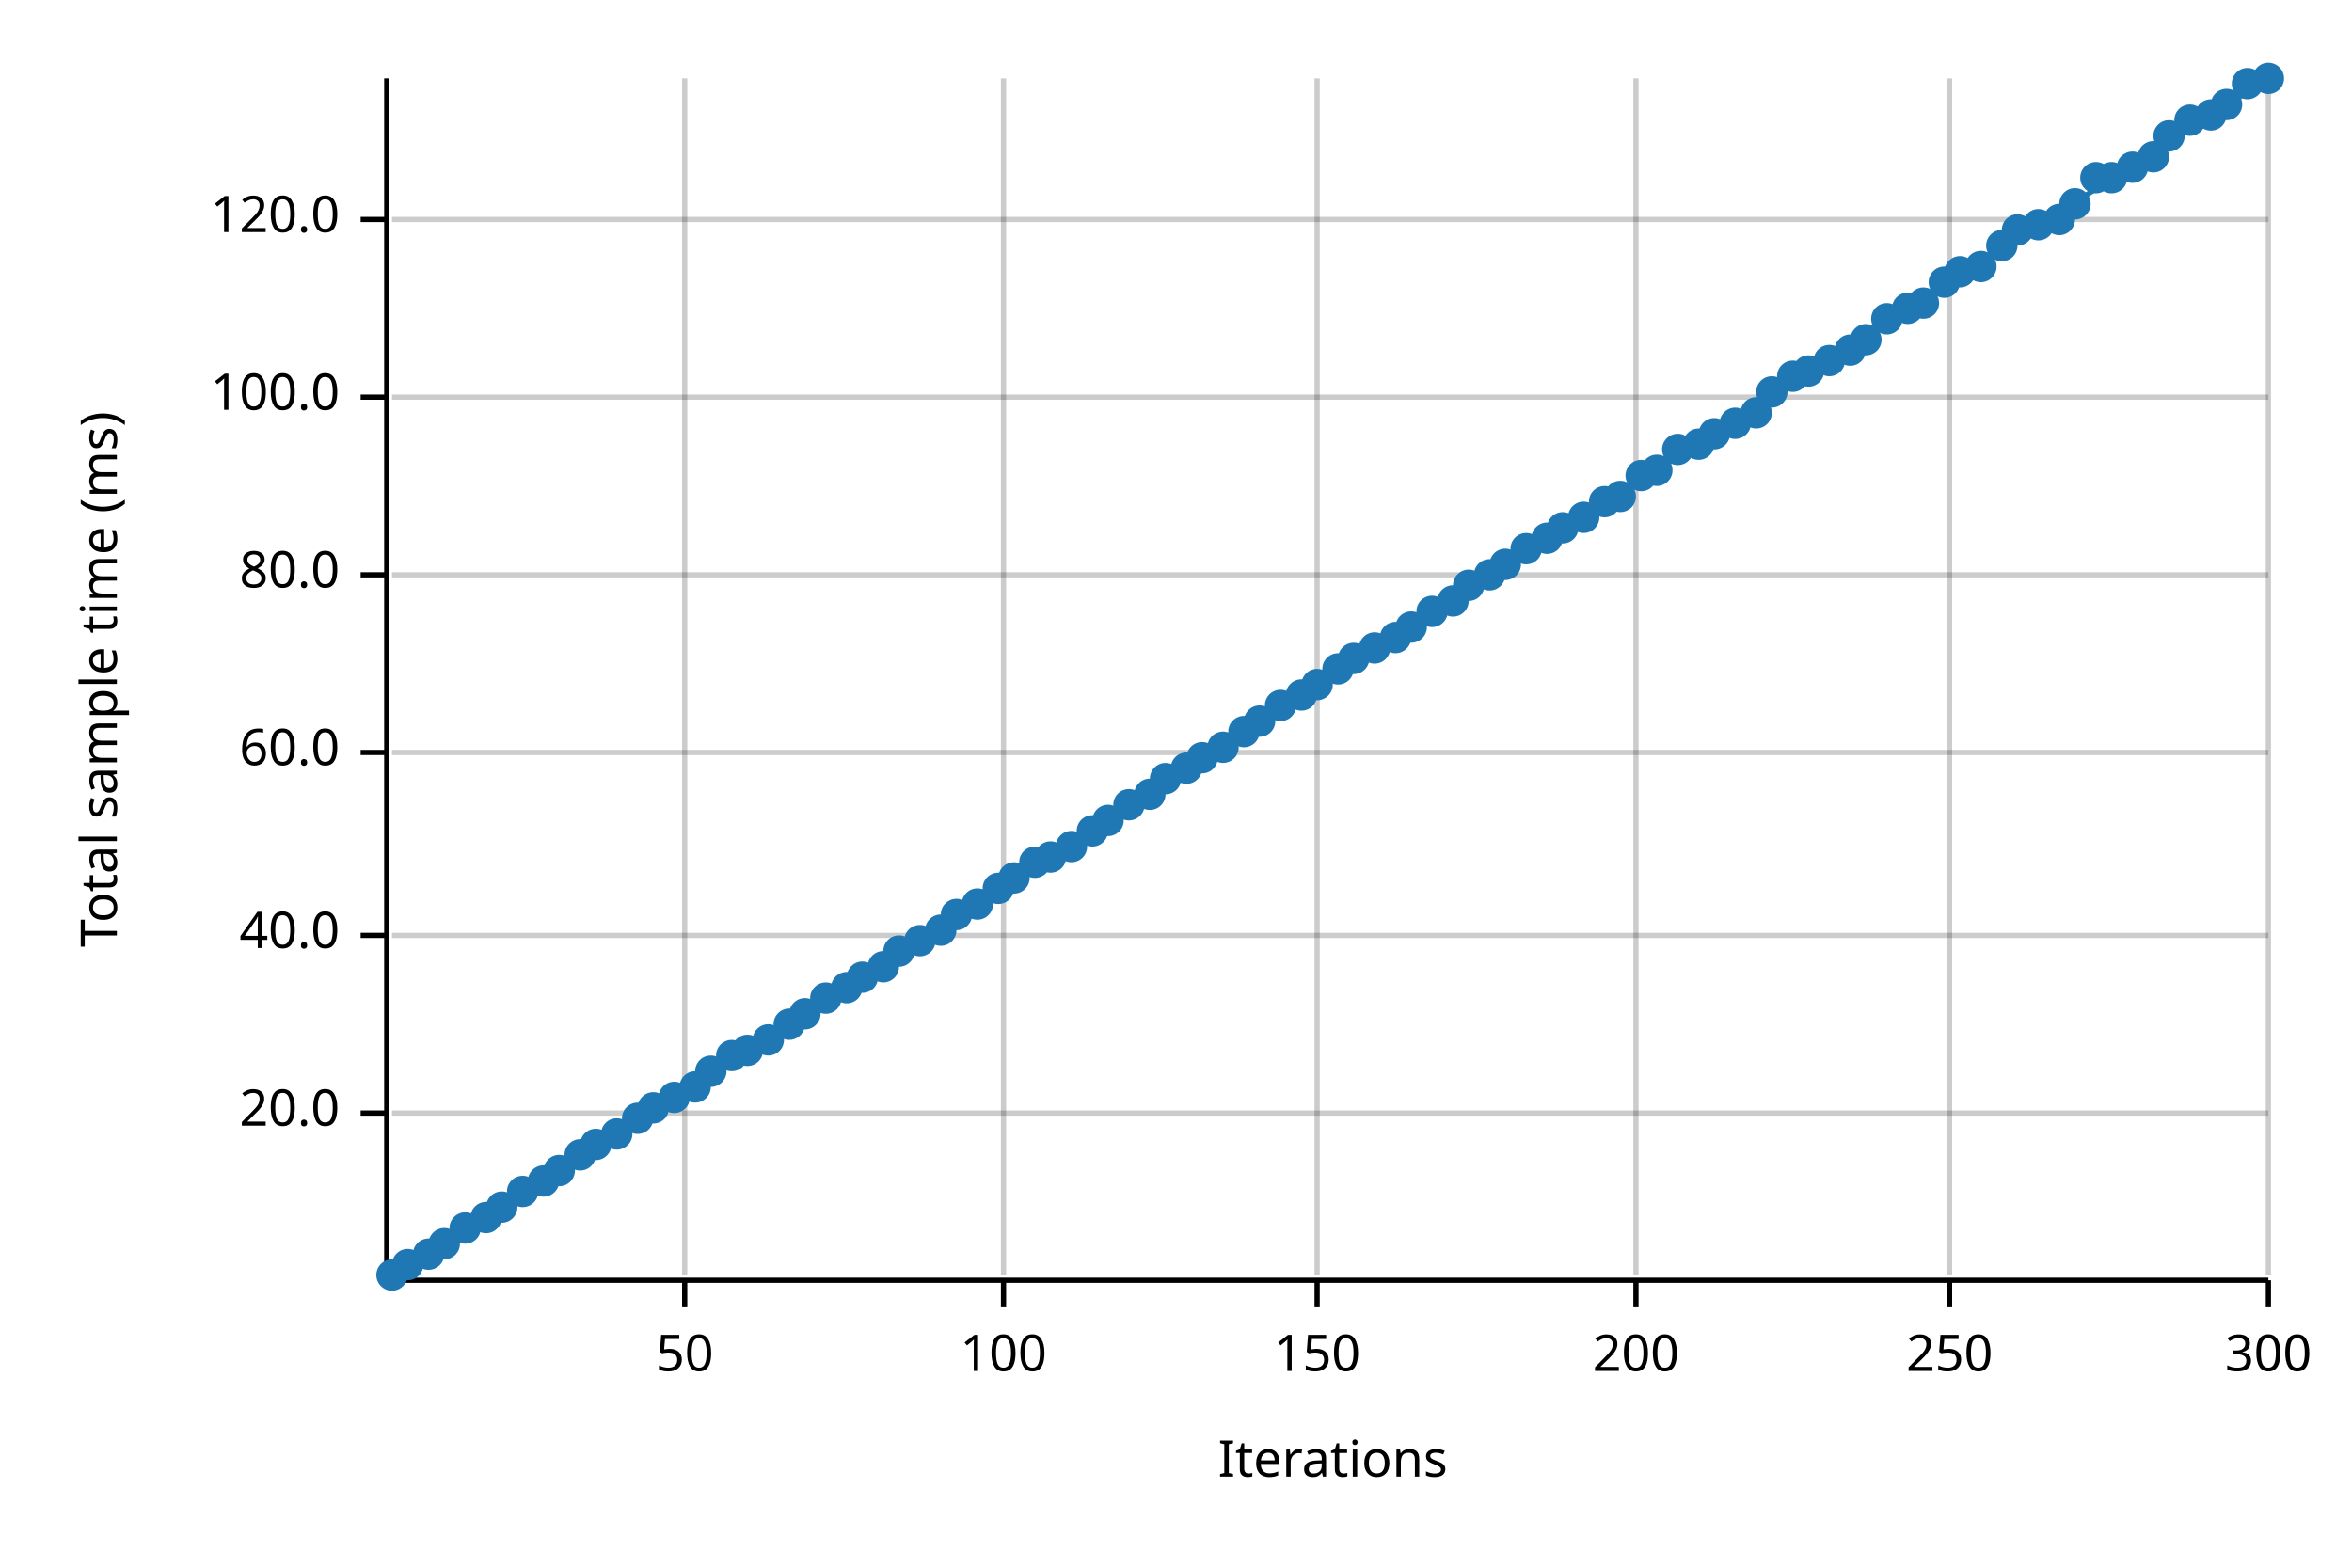
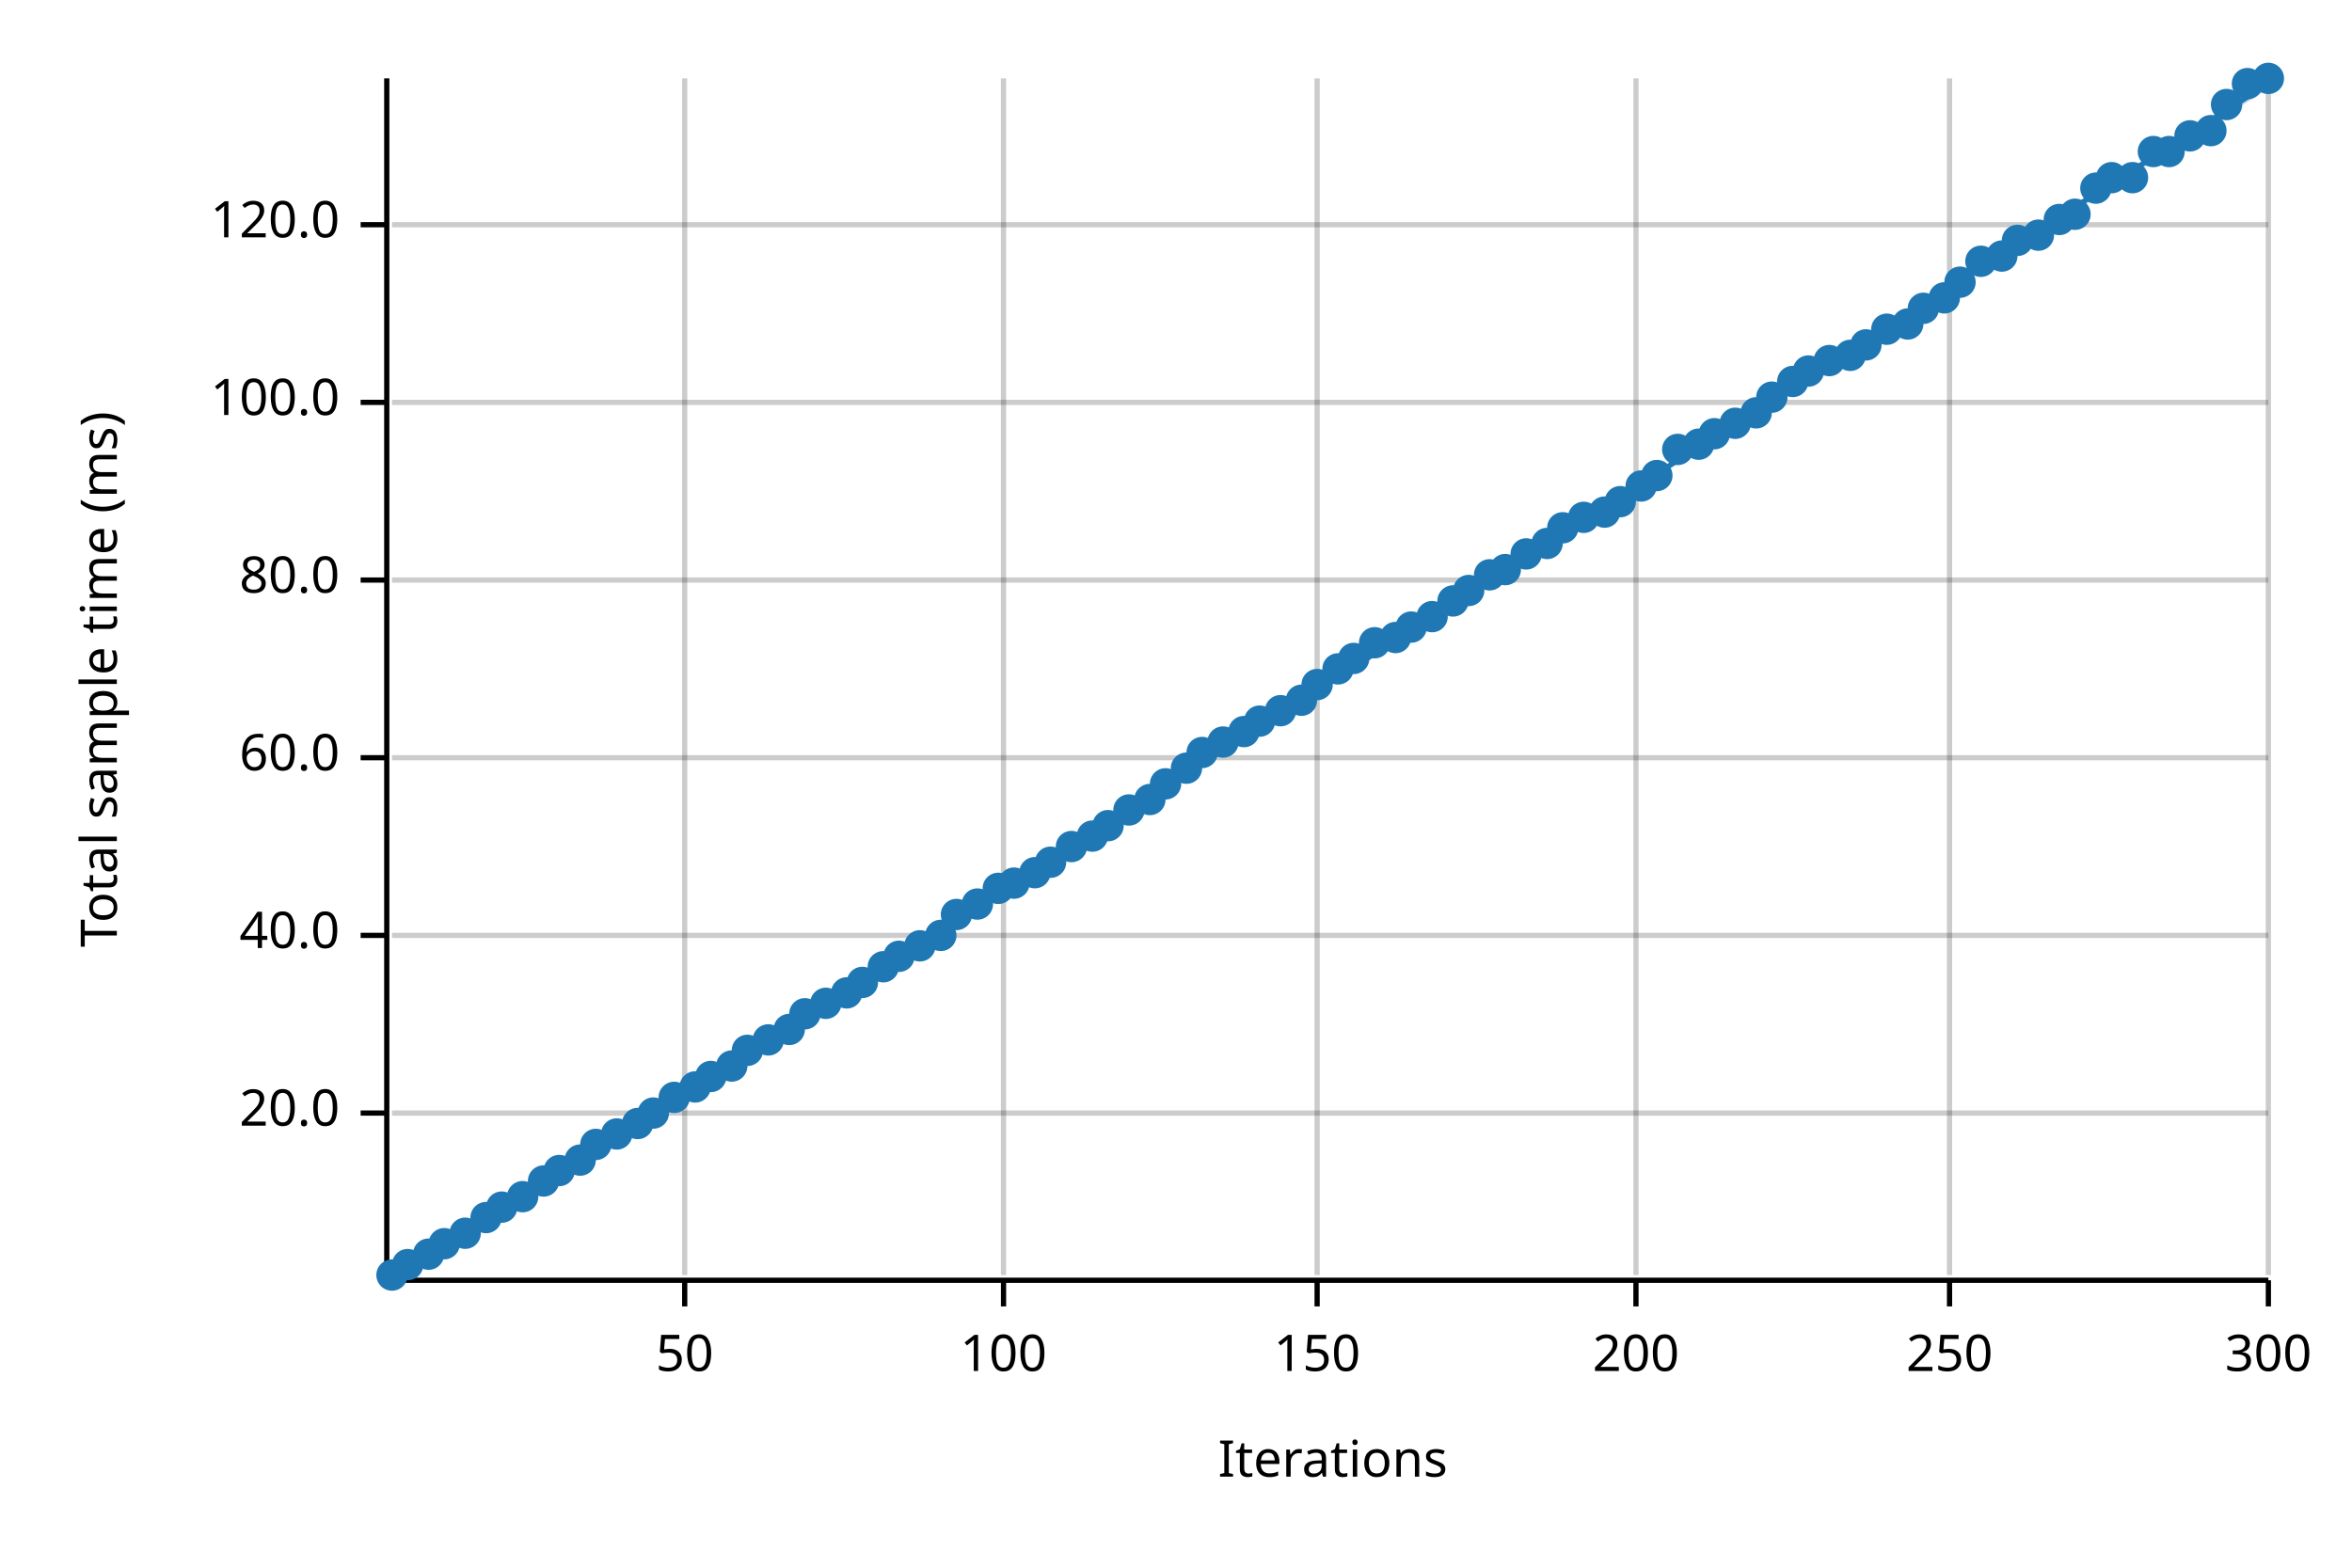
<svg xmlns="http://www.w3.org/2000/svg" width="450" height="300" viewBox="0 0 450 300">
  <text x="15" y="130" dy="0.76em" text-anchor="middle" font-family="sans-serif" font-size="9.677" opacity="1" fill="#000000" transform="rotate(270, 15, 130)">
Total sample time (ms)
</text>
  <text x="255" y="285" dy="-0.5ex" text-anchor="middle" font-family="sans-serif" font-size="9.677" opacity="1" fill="#000000">
Iterations
</text>
  <line opacity="0.2" stroke="#000000" stroke-width="1" x1="131" y1="244" x2="131" y2="15" />
  <line opacity="0.2" stroke="#000000" stroke-width="1" x1="192" y1="244" x2="192" y2="15" />
  <line opacity="0.2" stroke="#000000" stroke-width="1" x1="252" y1="244" x2="252" y2="15" />
  <line opacity="0.2" stroke="#000000" stroke-width="1" x1="313" y1="244" x2="313" y2="15" />
  <line opacity="0.2" stroke="#000000" stroke-width="1" x1="373" y1="244" x2="373" y2="15" />
  <line opacity="0.2" stroke="#000000" stroke-width="1" x1="434" y1="244" x2="434" y2="15" />
  <line opacity="0.2" stroke="#000000" stroke-width="1" x1="75" y1="213" x2="434" y2="213" />
  <line opacity="0.2" stroke="#000000" stroke-width="1" x1="75" y1="179" x2="434" y2="179" />
-   <line opacity="0.2" stroke="#000000" stroke-width="1" x1="75" y1="144" x2="434" y2="144" />
-   <line opacity="0.2" stroke="#000000" stroke-width="1" x1="75" y1="110" x2="434" y2="110" />
-   <line opacity="0.2" stroke="#000000" stroke-width="1" x1="75" y1="76" x2="434" y2="76" />
-   <line opacity="0.2" stroke="#000000" stroke-width="1" x1="75" y1="42" x2="434" y2="42" />
+   <line opacity="0.2" stroke="#000000" stroke-width="1" x1="75" y1="145" x2="434" y2="145" />
+   <line opacity="0.2" stroke="#000000" stroke-width="1" x1="75" y1="111" x2="434" y2="111" />
+   <line opacity="0.2" stroke="#000000" stroke-width="1" x1="75" y1="77" x2="434" y2="77" />
+   <line opacity="0.2" stroke="#000000" stroke-width="1" x1="75" y1="43" x2="434" y2="43" />
  <polyline fill="none" opacity="1" stroke="#000000" stroke-width="1" points="74,15 74,244 " />
  <text x="65" y="213" dy="0.5ex" text-anchor="end" font-family="sans-serif" font-size="9.677" opacity="1" fill="#000000">
20.0
</text>
  <polyline fill="none" opacity="1" stroke="#000000" stroke-width="1" points="69,213 74,213 " />
  <text x="65" y="179" dy="0.5ex" text-anchor="end" font-family="sans-serif" font-size="9.677" opacity="1" fill="#000000">
40.0
</text>
  <polyline fill="none" opacity="1" stroke="#000000" stroke-width="1" points="69,179 74,179 " />
-   <text x="65" y="144" dy="0.5ex" text-anchor="end" font-family="sans-serif" font-size="9.677" opacity="1" fill="#000000">
+   <text x="65" y="145" dy="0.5ex" text-anchor="end" font-family="sans-serif" font-size="9.677" opacity="1" fill="#000000">
60.0
</text>
-   <polyline fill="none" opacity="1" stroke="#000000" stroke-width="1" points="69,144 74,144 " />
-   <text x="65" y="110" dy="0.5ex" text-anchor="end" font-family="sans-serif" font-size="9.677" opacity="1" fill="#000000">
+   <polyline fill="none" opacity="1" stroke="#000000" stroke-width="1" points="69,145 74,145 " />
+   <text x="65" y="111" dy="0.5ex" text-anchor="end" font-family="sans-serif" font-size="9.677" opacity="1" fill="#000000">
80.0
</text>
-   <polyline fill="none" opacity="1" stroke="#000000" stroke-width="1" points="69,110 74,110 " />
-   <text x="65" y="76" dy="0.5ex" text-anchor="end" font-family="sans-serif" font-size="9.677" opacity="1" fill="#000000">
+   <polyline fill="none" opacity="1" stroke="#000000" stroke-width="1" points="69,111 74,111 " />
+   <text x="65" y="77" dy="0.5ex" text-anchor="end" font-family="sans-serif" font-size="9.677" opacity="1" fill="#000000">
100.0
</text>
-   <polyline fill="none" opacity="1" stroke="#000000" stroke-width="1" points="69,76 74,76 " />
-   <text x="65" y="42" dy="0.5ex" text-anchor="end" font-family="sans-serif" font-size="9.677" opacity="1" fill="#000000">
+   <polyline fill="none" opacity="1" stroke="#000000" stroke-width="1" points="69,77 74,77 " />
+   <text x="65" y="43" dy="0.5ex" text-anchor="end" font-family="sans-serif" font-size="9.677" opacity="1" fill="#000000">
120.0
</text>
-   <polyline fill="none" opacity="1" stroke="#000000" stroke-width="1" points="69,42 74,42 " />
+   <polyline fill="none" opacity="1" stroke="#000000" stroke-width="1" points="69,43 74,43 " />
  <polyline fill="none" opacity="1" stroke="#000000" stroke-width="1" points="75,245 434,245 " />
  <text x="131" y="255" dy="0.76em" text-anchor="middle" font-family="sans-serif" font-size="9.677" opacity="1" fill="#000000">
50
</text>
  <polyline fill="none" opacity="1" stroke="#000000" stroke-width="1" points="131,245 131,250 " />
  <text x="192" y="255" dy="0.76em" text-anchor="middle" font-family="sans-serif" font-size="9.677" opacity="1" fill="#000000">
100
</text>
  <polyline fill="none" opacity="1" stroke="#000000" stroke-width="1" points="192,245 192,250 " />
  <text x="252" y="255" dy="0.76em" text-anchor="middle" font-family="sans-serif" font-size="9.677" opacity="1" fill="#000000">
150
</text>
  <polyline fill="none" opacity="1" stroke="#000000" stroke-width="1" points="252,245 252,250 " />
  <text x="313" y="255" dy="0.76em" text-anchor="middle" font-family="sans-serif" font-size="9.677" opacity="1" fill="#000000">
200
</text>
  <polyline fill="none" opacity="1" stroke="#000000" stroke-width="1" points="313,245 313,250 " />
  <text x="373" y="255" dy="0.76em" text-anchor="middle" font-family="sans-serif" font-size="9.677" opacity="1" fill="#000000">
250
</text>
  <polyline fill="none" opacity="1" stroke="#000000" stroke-width="1" points="373,245 373,250 " />
  <text x="434" y="255" dy="0.76em" text-anchor="middle" font-family="sans-serif" font-size="9.677" opacity="1" fill="#000000">
300
</text>
  <polyline fill="none" opacity="1" stroke="#000000" stroke-width="1" points="434,245 434,250 " />
  <circle cx="75" cy="244" r="3" opacity="1" fill="#1F78B4" stroke="none" stroke-width="1" />
  <circle cx="78" cy="242" r="3" opacity="1" fill="#1F78B4" stroke="none" stroke-width="1" />
  <circle cx="82" cy="240" r="3" opacity="1" fill="#1F78B4" stroke="none" stroke-width="1" />
  <circle cx="85" cy="238" r="3" opacity="1" fill="#1F78B4" stroke="none" stroke-width="1" />
-   <circle cx="89" cy="235" r="3" opacity="1" fill="#1F78B4" stroke="none" stroke-width="1" />
+   <circle cx="89" cy="236" r="3" opacity="1" fill="#1F78B4" stroke="none" stroke-width="1" />
  <circle cx="93" cy="233" r="3" opacity="1" fill="#1F78B4" stroke="none" stroke-width="1" />
  <circle cx="96" cy="231" r="3" opacity="1" fill="#1F78B4" stroke="none" stroke-width="1" />
-   <circle cx="100" cy="228" r="3" opacity="1" fill="#1F78B4" stroke="none" stroke-width="1" />
+   <circle cx="100" cy="229" r="3" opacity="1" fill="#1F78B4" stroke="none" stroke-width="1" />
  <circle cx="104" cy="226" r="3" opacity="1" fill="#1F78B4" stroke="none" stroke-width="1" />
  <circle cx="107" cy="224" r="3" opacity="1" fill="#1F78B4" stroke="none" stroke-width="1" />
-   <circle cx="111" cy="221" r="3" opacity="1" fill="#1F78B4" stroke="none" stroke-width="1" />
+   <circle cx="111" cy="222" r="3" opacity="1" fill="#1F78B4" stroke="none" stroke-width="1" />
  <circle cx="114" cy="219" r="3" opacity="1" fill="#1F78B4" stroke="none" stroke-width="1" />
  <circle cx="118" cy="217" r="3" opacity="1" fill="#1F78B4" stroke="none" stroke-width="1" />
-   <circle cx="122" cy="214" r="3" opacity="1" fill="#1F78B4" stroke="none" stroke-width="1" />
-   <circle cx="125" cy="212" r="3" opacity="1" fill="#1F78B4" stroke="none" stroke-width="1" />
+   <circle cx="122" cy="215" r="3" opacity="1" fill="#1F78B4" stroke="none" stroke-width="1" />
+   <circle cx="125" cy="213" r="3" opacity="1" fill="#1F78B4" stroke="none" stroke-width="1" />
  <circle cx="129" cy="210" r="3" opacity="1" fill="#1F78B4" stroke="none" stroke-width="1" />
  <circle cx="133" cy="208" r="3" opacity="1" fill="#1F78B4" stroke="none" stroke-width="1" />
-   <circle cx="136" cy="205" r="3" opacity="1" fill="#1F78B4" stroke="none" stroke-width="1" />
-   <circle cx="140" cy="202" r="3" opacity="1" fill="#1F78B4" stroke="none" stroke-width="1" />
+   <circle cx="136" cy="206" r="3" opacity="1" fill="#1F78B4" stroke="none" stroke-width="1" />
+   <circle cx="140" cy="204" r="3" opacity="1" fill="#1F78B4" stroke="none" stroke-width="1" />
  <circle cx="143" cy="201" r="3" opacity="1" fill="#1F78B4" stroke="none" stroke-width="1" />
  <circle cx="147" cy="199" r="3" opacity="1" fill="#1F78B4" stroke="none" stroke-width="1" />
-   <circle cx="151" cy="196" r="3" opacity="1" fill="#1F78B4" stroke="none" stroke-width="1" />
+   <circle cx="151" cy="197" r="3" opacity="1" fill="#1F78B4" stroke="none" stroke-width="1" />
  <circle cx="154" cy="194" r="3" opacity="1" fill="#1F78B4" stroke="none" stroke-width="1" />
-   <circle cx="158" cy="191" r="3" opacity="1" fill="#1F78B4" stroke="none" stroke-width="1" />
-   <circle cx="162" cy="189" r="3" opacity="1" fill="#1F78B4" stroke="none" stroke-width="1" />
-   <circle cx="165" cy="187" r="3" opacity="1" fill="#1F78B4" stroke="none" stroke-width="1" />
+   <circle cx="158" cy="192" r="3" opacity="1" fill="#1F78B4" stroke="none" stroke-width="1" />
+   <circle cx="162" cy="190" r="3" opacity="1" fill="#1F78B4" stroke="none" stroke-width="1" />
+   <circle cx="165" cy="188" r="3" opacity="1" fill="#1F78B4" stroke="none" stroke-width="1" />
  <circle cx="169" cy="185" r="3" opacity="1" fill="#1F78B4" stroke="none" stroke-width="1" />
-   <circle cx="172" cy="182" r="3" opacity="1" fill="#1F78B4" stroke="none" stroke-width="1" />
-   <circle cx="176" cy="180" r="3" opacity="1" fill="#1F78B4" stroke="none" stroke-width="1" />
-   <circle cx="180" cy="178" r="3" opacity="1" fill="#1F78B4" stroke="none" stroke-width="1" />
+   <circle cx="172" cy="183" r="3" opacity="1" fill="#1F78B4" stroke="none" stroke-width="1" />
+   <circle cx="176" cy="181" r="3" opacity="1" fill="#1F78B4" stroke="none" stroke-width="1" />
+   <circle cx="180" cy="179" r="3" opacity="1" fill="#1F78B4" stroke="none" stroke-width="1" />
  <circle cx="183" cy="175" r="3" opacity="1" fill="#1F78B4" stroke="none" stroke-width="1" />
  <circle cx="187" cy="173" r="3" opacity="1" fill="#1F78B4" stroke="none" stroke-width="1" />
  <circle cx="191" cy="170" r="3" opacity="1" fill="#1F78B4" stroke="none" stroke-width="1" />
-   <circle cx="194" cy="168" r="3" opacity="1" fill="#1F78B4" stroke="none" stroke-width="1" />
-   <circle cx="198" cy="165" r="3" opacity="1" fill="#1F78B4" stroke="none" stroke-width="1" />
-   <circle cx="201" cy="164" r="3" opacity="1" fill="#1F78B4" stroke="none" stroke-width="1" />
+   <circle cx="194" cy="169" r="3" opacity="1" fill="#1F78B4" stroke="none" stroke-width="1" />
+   <circle cx="198" cy="167" r="3" opacity="1" fill="#1F78B4" stroke="none" stroke-width="1" />
+   <circle cx="201" cy="165" r="3" opacity="1" fill="#1F78B4" stroke="none" stroke-width="1" />
  <circle cx="205" cy="162" r="3" opacity="1" fill="#1F78B4" stroke="none" stroke-width="1" />
-   <circle cx="209" cy="159" r="3" opacity="1" fill="#1F78B4" stroke="none" stroke-width="1" />
-   <circle cx="212" cy="157" r="3" opacity="1" fill="#1F78B4" stroke="none" stroke-width="1" />
-   <circle cx="216" cy="154" r="3" opacity="1" fill="#1F78B4" stroke="none" stroke-width="1" />
-   <circle cx="220" cy="152" r="3" opacity="1" fill="#1F78B4" stroke="none" stroke-width="1" />
-   <circle cx="223" cy="149" r="3" opacity="1" fill="#1F78B4" stroke="none" stroke-width="1" />
+   <circle cx="209" cy="160" r="3" opacity="1" fill="#1F78B4" stroke="none" stroke-width="1" />
+   <circle cx="212" cy="158" r="3" opacity="1" fill="#1F78B4" stroke="none" stroke-width="1" />
+   <circle cx="216" cy="155" r="3" opacity="1" fill="#1F78B4" stroke="none" stroke-width="1" />
+   <circle cx="220" cy="153" r="3" opacity="1" fill="#1F78B4" stroke="none" stroke-width="1" />
+   <circle cx="223" cy="150" r="3" opacity="1" fill="#1F78B4" stroke="none" stroke-width="1" />
  <circle cx="227" cy="147" r="3" opacity="1" fill="#1F78B4" stroke="none" stroke-width="1" />
-   <circle cx="230" cy="145" r="3" opacity="1" fill="#1F78B4" stroke="none" stroke-width="1" />
-   <circle cx="234" cy="143" r="3" opacity="1" fill="#1F78B4" stroke="none" stroke-width="1" />
+   <circle cx="230" cy="144" r="3" opacity="1" fill="#1F78B4" stroke="none" stroke-width="1" />
+   <circle cx="234" cy="142" r="3" opacity="1" fill="#1F78B4" stroke="none" stroke-width="1" />
  <circle cx="238" cy="140" r="3" opacity="1" fill="#1F78B4" stroke="none" stroke-width="1" />
  <circle cx="241" cy="138" r="3" opacity="1" fill="#1F78B4" stroke="none" stroke-width="1" />
-   <circle cx="245" cy="135" r="3" opacity="1" fill="#1F78B4" stroke="none" stroke-width="1" />
-   <circle cx="249" cy="133" r="3" opacity="1" fill="#1F78B4" stroke="none" stroke-width="1" />
+   <circle cx="245" cy="136" r="3" opacity="1" fill="#1F78B4" stroke="none" stroke-width="1" />
+   <circle cx="249" cy="134" r="3" opacity="1" fill="#1F78B4" stroke="none" stroke-width="1" />
  <circle cx="252" cy="131" r="3" opacity="1" fill="#1F78B4" stroke="none" stroke-width="1" />
  <circle cx="256" cy="128" r="3" opacity="1" fill="#1F78B4" stroke="none" stroke-width="1" />
  <circle cx="259" cy="126" r="3" opacity="1" fill="#1F78B4" stroke="none" stroke-width="1" />
-   <circle cx="263" cy="124" r="3" opacity="1" fill="#1F78B4" stroke="none" stroke-width="1" />
+   <circle cx="263" cy="123" r="3" opacity="1" fill="#1F78B4" stroke="none" stroke-width="1" />
  <circle cx="267" cy="122" r="3" opacity="1" fill="#1F78B4" stroke="none" stroke-width="1" />
  <circle cx="270" cy="120" r="3" opacity="1" fill="#1F78B4" stroke="none" stroke-width="1" />
-   <circle cx="274" cy="117" r="3" opacity="1" fill="#1F78B4" stroke="none" stroke-width="1" />
+   <circle cx="274" cy="118" r="3" opacity="1" fill="#1F78B4" stroke="none" stroke-width="1" />
  <circle cx="278" cy="115" r="3" opacity="1" fill="#1F78B4" stroke="none" stroke-width="1" />
-   <circle cx="281" cy="112" r="3" opacity="1" fill="#1F78B4" stroke="none" stroke-width="1" />
+   <circle cx="281" cy="113" r="3" opacity="1" fill="#1F78B4" stroke="none" stroke-width="1" />
  <circle cx="285" cy="110" r="3" opacity="1" fill="#1F78B4" stroke="none" stroke-width="1" />
-   <circle cx="288" cy="108" r="3" opacity="1" fill="#1F78B4" stroke="none" stroke-width="1" />
-   <circle cx="292" cy="105" r="3" opacity="1" fill="#1F78B4" stroke="none" stroke-width="1" />
-   <circle cx="296" cy="103" r="3" opacity="1" fill="#1F78B4" stroke="none" stroke-width="1" />
+   <circle cx="288" cy="109" r="3" opacity="1" fill="#1F78B4" stroke="none" stroke-width="1" />
+   <circle cx="292" cy="106" r="3" opacity="1" fill="#1F78B4" stroke="none" stroke-width="1" />
+   <circle cx="296" cy="104" r="3" opacity="1" fill="#1F78B4" stroke="none" stroke-width="1" />
  <circle cx="299" cy="101" r="3" opacity="1" fill="#1F78B4" stroke="none" stroke-width="1" />
  <circle cx="303" cy="99" r="3" opacity="1" fill="#1F78B4" stroke="none" stroke-width="1" />
-   <circle cx="307" cy="96" r="3" opacity="1" fill="#1F78B4" stroke="none" stroke-width="1" />
-   <circle cx="310" cy="95" r="3" opacity="1" fill="#1F78B4" stroke="none" stroke-width="1" />
-   <circle cx="314" cy="91" r="3" opacity="1" fill="#1F78B4" stroke="none" stroke-width="1" />
-   <circle cx="317" cy="90" r="3" opacity="1" fill="#1F78B4" stroke="none" stroke-width="1" />
+   <circle cx="307" cy="98" r="3" opacity="1" fill="#1F78B4" stroke="none" stroke-width="1" />
+   <circle cx="310" cy="96" r="3" opacity="1" fill="#1F78B4" stroke="none" stroke-width="1" />
+   <circle cx="314" cy="93" r="3" opacity="1" fill="#1F78B4" stroke="none" stroke-width="1" />
+   <circle cx="317" cy="91" r="3" opacity="1" fill="#1F78B4" stroke="none" stroke-width="1" />
  <circle cx="321" cy="86" r="3" opacity="1" fill="#1F78B4" stroke="none" stroke-width="1" />
  <circle cx="325" cy="85" r="3" opacity="1" fill="#1F78B4" stroke="none" stroke-width="1" />
  <circle cx="328" cy="83" r="3" opacity="1" fill="#1F78B4" stroke="none" stroke-width="1" />
  <circle cx="332" cy="81" r="3" opacity="1" fill="#1F78B4" stroke="none" stroke-width="1" />
  <circle cx="336" cy="79" r="3" opacity="1" fill="#1F78B4" stroke="none" stroke-width="1" />
-   <circle cx="339" cy="75" r="3" opacity="1" fill="#1F78B4" stroke="none" stroke-width="1" />
-   <circle cx="343" cy="72" r="3" opacity="1" fill="#1F78B4" stroke="none" stroke-width="1" />
+   <circle cx="339" cy="76" r="3" opacity="1" fill="#1F78B4" stroke="none" stroke-width="1" />
+   <circle cx="343" cy="73" r="3" opacity="1" fill="#1F78B4" stroke="none" stroke-width="1" />
  <circle cx="346" cy="71" r="3" opacity="1" fill="#1F78B4" stroke="none" stroke-width="1" />
  <circle cx="350" cy="69" r="3" opacity="1" fill="#1F78B4" stroke="none" stroke-width="1" />
-   <circle cx="354" cy="67" r="3" opacity="1" fill="#1F78B4" stroke="none" stroke-width="1" />
-   <circle cx="357" cy="65" r="3" opacity="1" fill="#1F78B4" stroke="none" stroke-width="1" />
-   <circle cx="361" cy="61" r="3" opacity="1" fill="#1F78B4" stroke="none" stroke-width="1" />
-   <circle cx="365" cy="59" r="3" opacity="1" fill="#1F78B4" stroke="none" stroke-width="1" />
-   <circle cx="368" cy="58" r="3" opacity="1" fill="#1F78B4" stroke="none" stroke-width="1" />
-   <circle cx="372" cy="54" r="3" opacity="1" fill="#1F78B4" stroke="none" stroke-width="1" />
-   <circle cx="375" cy="52" r="3" opacity="1" fill="#1F78B4" stroke="none" stroke-width="1" />
-   <circle cx="379" cy="51" r="3" opacity="1" fill="#1F78B4" stroke="none" stroke-width="1" />
-   <circle cx="383" cy="47" r="3" opacity="1" fill="#1F78B4" stroke="none" stroke-width="1" />
-   <circle cx="386" cy="44" r="3" opacity="1" fill="#1F78B4" stroke="none" stroke-width="1" />
-   <circle cx="390" cy="43" r="3" opacity="1" fill="#1F78B4" stroke="none" stroke-width="1" />
+   <circle cx="354" cy="68" r="3" opacity="1" fill="#1F78B4" stroke="none" stroke-width="1" />
+   <circle cx="357" cy="66" r="3" opacity="1" fill="#1F78B4" stroke="none" stroke-width="1" />
+   <circle cx="361" cy="63" r="3" opacity="1" fill="#1F78B4" stroke="none" stroke-width="1" />
+   <circle cx="365" cy="62" r="3" opacity="1" fill="#1F78B4" stroke="none" stroke-width="1" />
+   <circle cx="368" cy="59" r="3" opacity="1" fill="#1F78B4" stroke="none" stroke-width="1" />
+   <circle cx="372" cy="57" r="3" opacity="1" fill="#1F78B4" stroke="none" stroke-width="1" />
+   <circle cx="375" cy="54" r="3" opacity="1" fill="#1F78B4" stroke="none" stroke-width="1" />
+   <circle cx="379" cy="50" r="3" opacity="1" fill="#1F78B4" stroke="none" stroke-width="1" />
+   <circle cx="383" cy="49" r="3" opacity="1" fill="#1F78B4" stroke="none" stroke-width="1" />
+   <circle cx="386" cy="46" r="3" opacity="1" fill="#1F78B4" stroke="none" stroke-width="1" />
+   <circle cx="390" cy="45" r="3" opacity="1" fill="#1F78B4" stroke="none" stroke-width="1" />
  <circle cx="394" cy="42" r="3" opacity="1" fill="#1F78B4" stroke="none" stroke-width="1" />
-   <circle cx="397" cy="39" r="3" opacity="1" fill="#1F78B4" stroke="none" stroke-width="1" />
-   <circle cx="401" cy="34" r="3" opacity="1" fill="#1F78B4" stroke="none" stroke-width="1" />
+   <circle cx="397" cy="41" r="3" opacity="1" fill="#1F78B4" stroke="none" stroke-width="1" />
+   <circle cx="401" cy="36" r="3" opacity="1" fill="#1F78B4" stroke="none" stroke-width="1" />
  <circle cx="404" cy="34" r="3" opacity="1" fill="#1F78B4" stroke="none" stroke-width="1" />
-   <circle cx="408" cy="32" r="3" opacity="1" fill="#1F78B4" stroke="none" stroke-width="1" />
-   <circle cx="412" cy="30" r="3" opacity="1" fill="#1F78B4" stroke="none" stroke-width="1" />
-   <circle cx="415" cy="26" r="3" opacity="1" fill="#1F78B4" stroke="none" stroke-width="1" />
-   <circle cx="419" cy="23" r="3" opacity="1" fill="#1F78B4" stroke="none" stroke-width="1" />
-   <circle cx="423" cy="22" r="3" opacity="1" fill="#1F78B4" stroke="none" stroke-width="1" />
+   <circle cx="408" cy="34" r="3" opacity="1" fill="#1F78B4" stroke="none" stroke-width="1" />
+   <circle cx="412" cy="29" r="3" opacity="1" fill="#1F78B4" stroke="none" stroke-width="1" />
+   <circle cx="415" cy="29" r="3" opacity="1" fill="#1F78B4" stroke="none" stroke-width="1" />
+   <circle cx="419" cy="26" r="3" opacity="1" fill="#1F78B4" stroke="none" stroke-width="1" />
+   <circle cx="423" cy="25" r="3" opacity="1" fill="#1F78B4" stroke="none" stroke-width="1" />
  <circle cx="426" cy="20" r="3" opacity="1" fill="#1F78B4" stroke="none" stroke-width="1" />
  <circle cx="430" cy="16" r="3" opacity="1" fill="#1F78B4" stroke="none" stroke-width="1" />
  <circle cx="434" cy="15" r="3" opacity="1" fill="#1F78B4" stroke="none" stroke-width="1" />
-   <polyline fill="none" opacity="1" stroke="#1F78B4" stroke-width="1" points="75,245 434,15 " />
-   <polygon opacity="0.25" fill="#1F78B4" points="75,245 434,15 434,15 " />
+   <polyline fill="none" opacity="1" stroke="#1F78B4" stroke-width="1" points="75,245 434,16 " />
+   <polygon opacity="0.25" fill="#1F78B4" points="75,245 434,17 434,16 " />
</svg>
